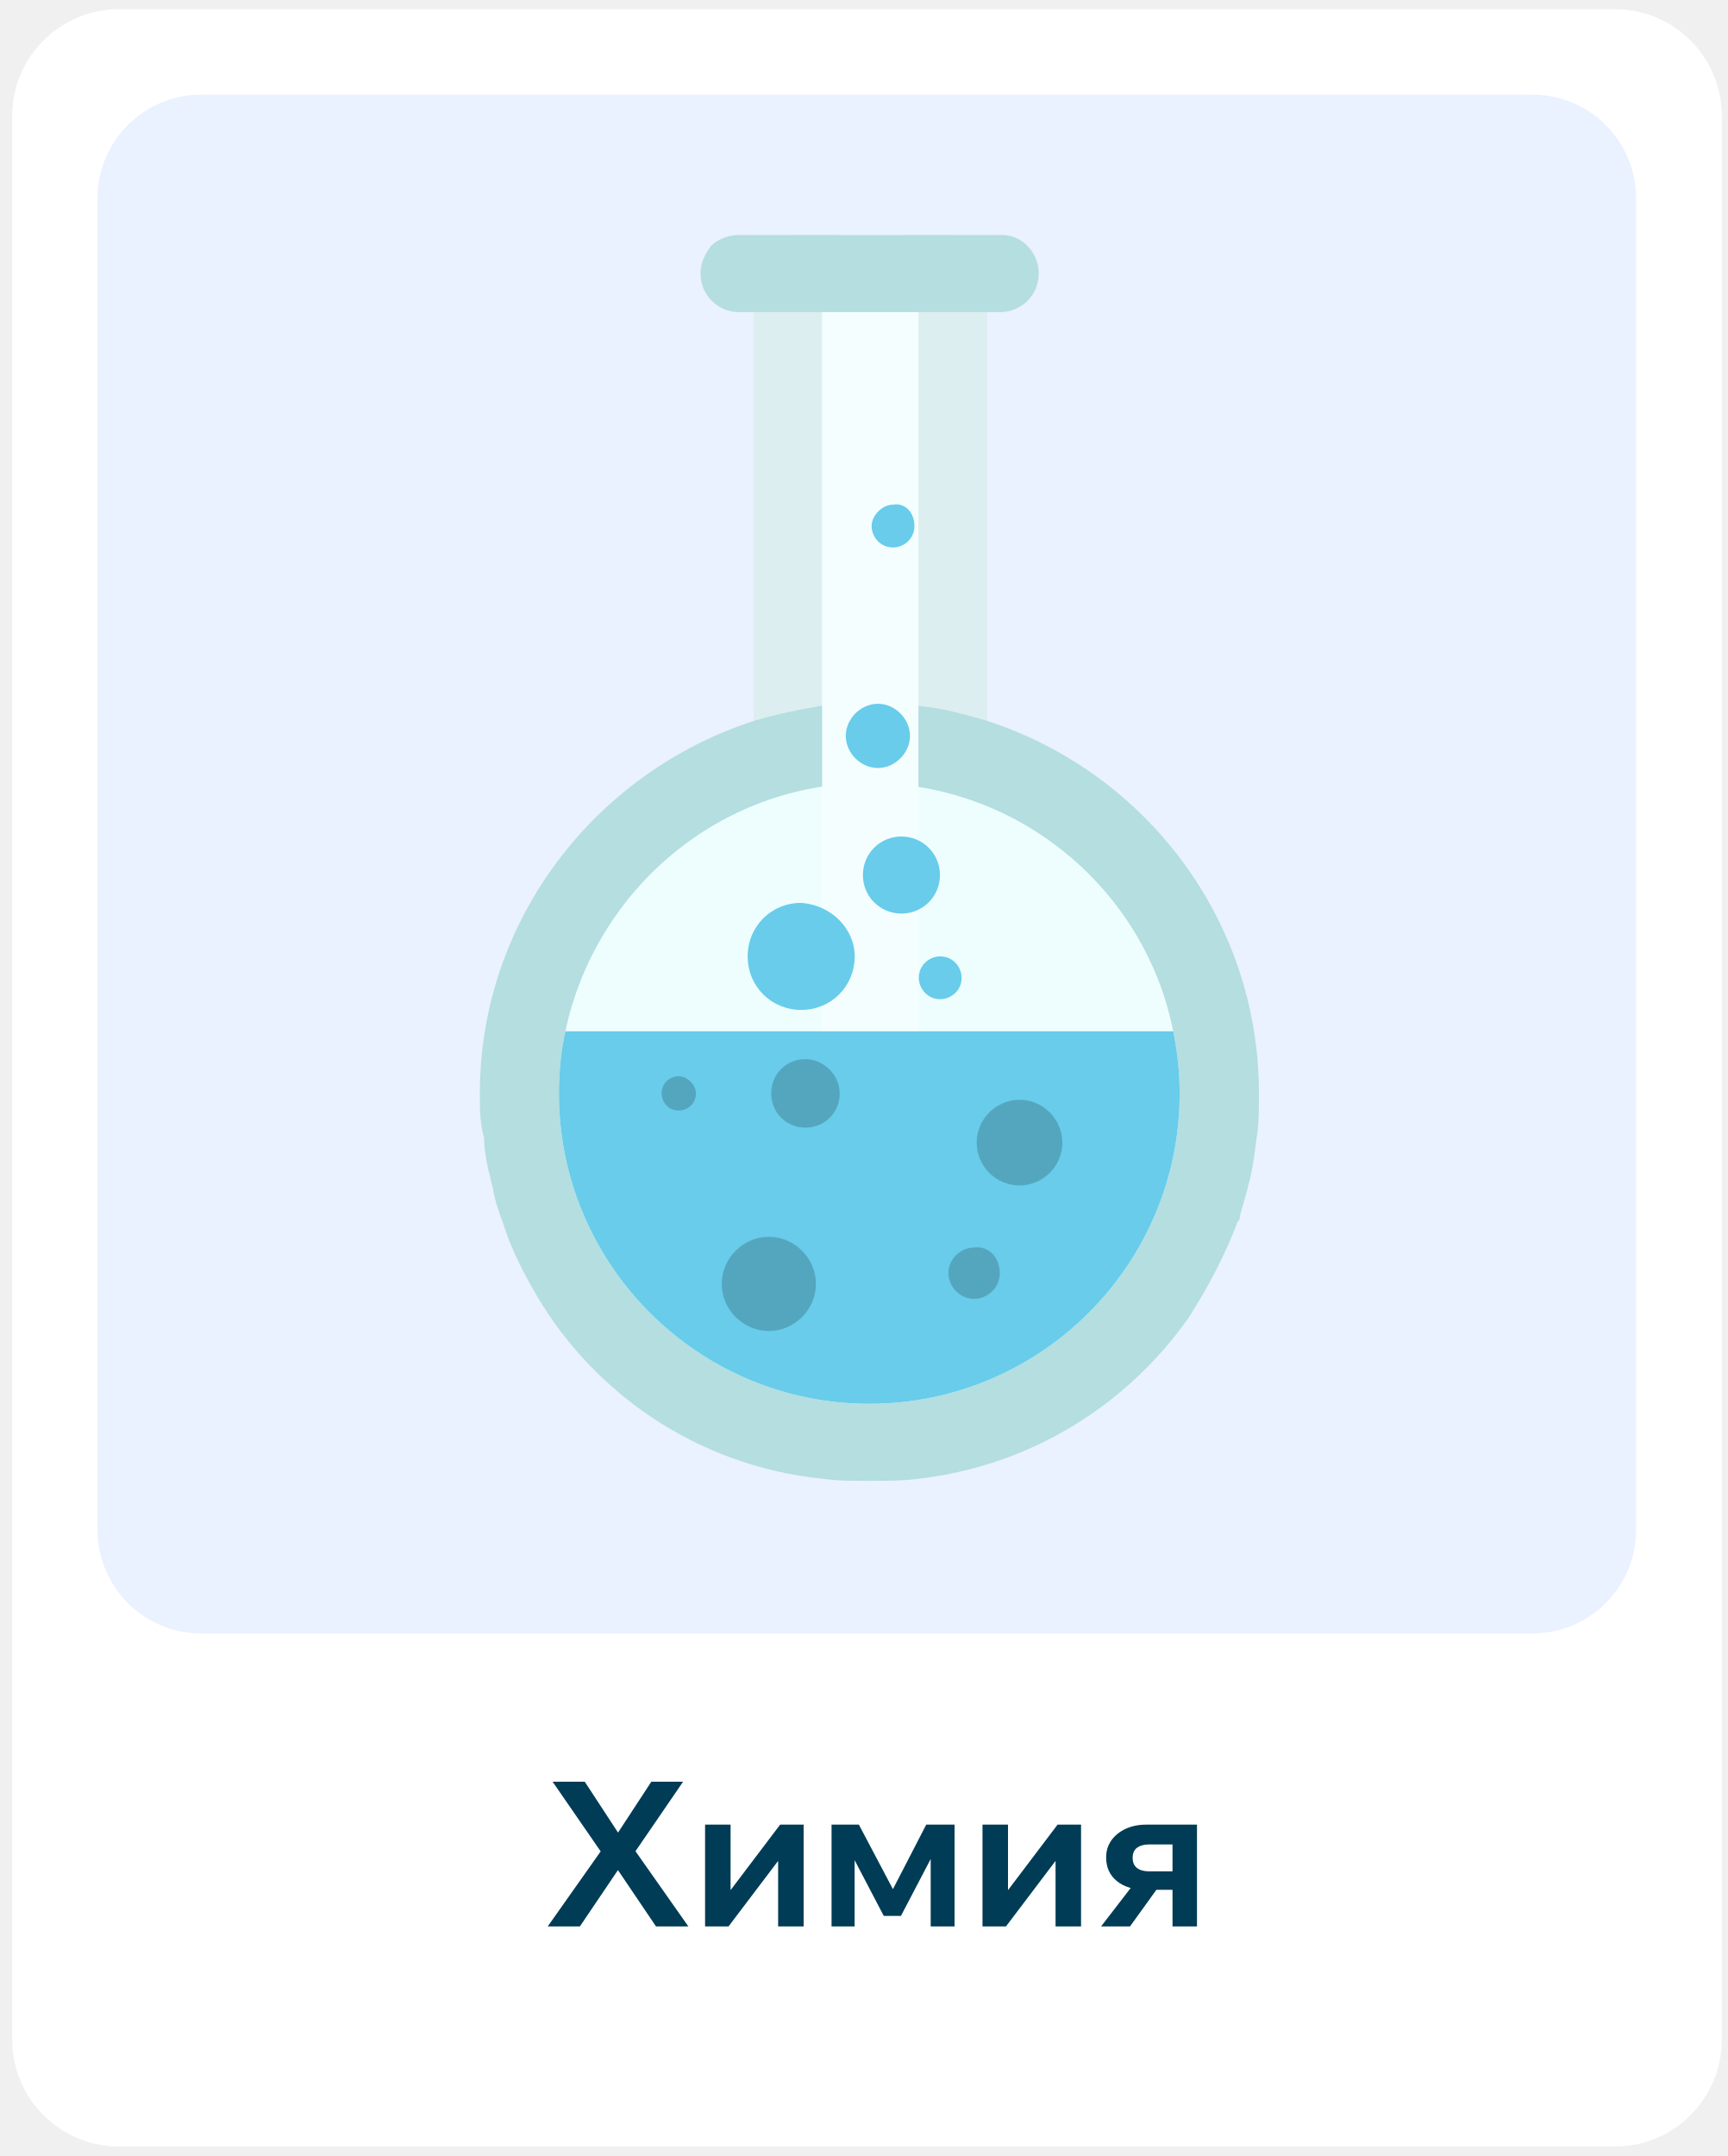
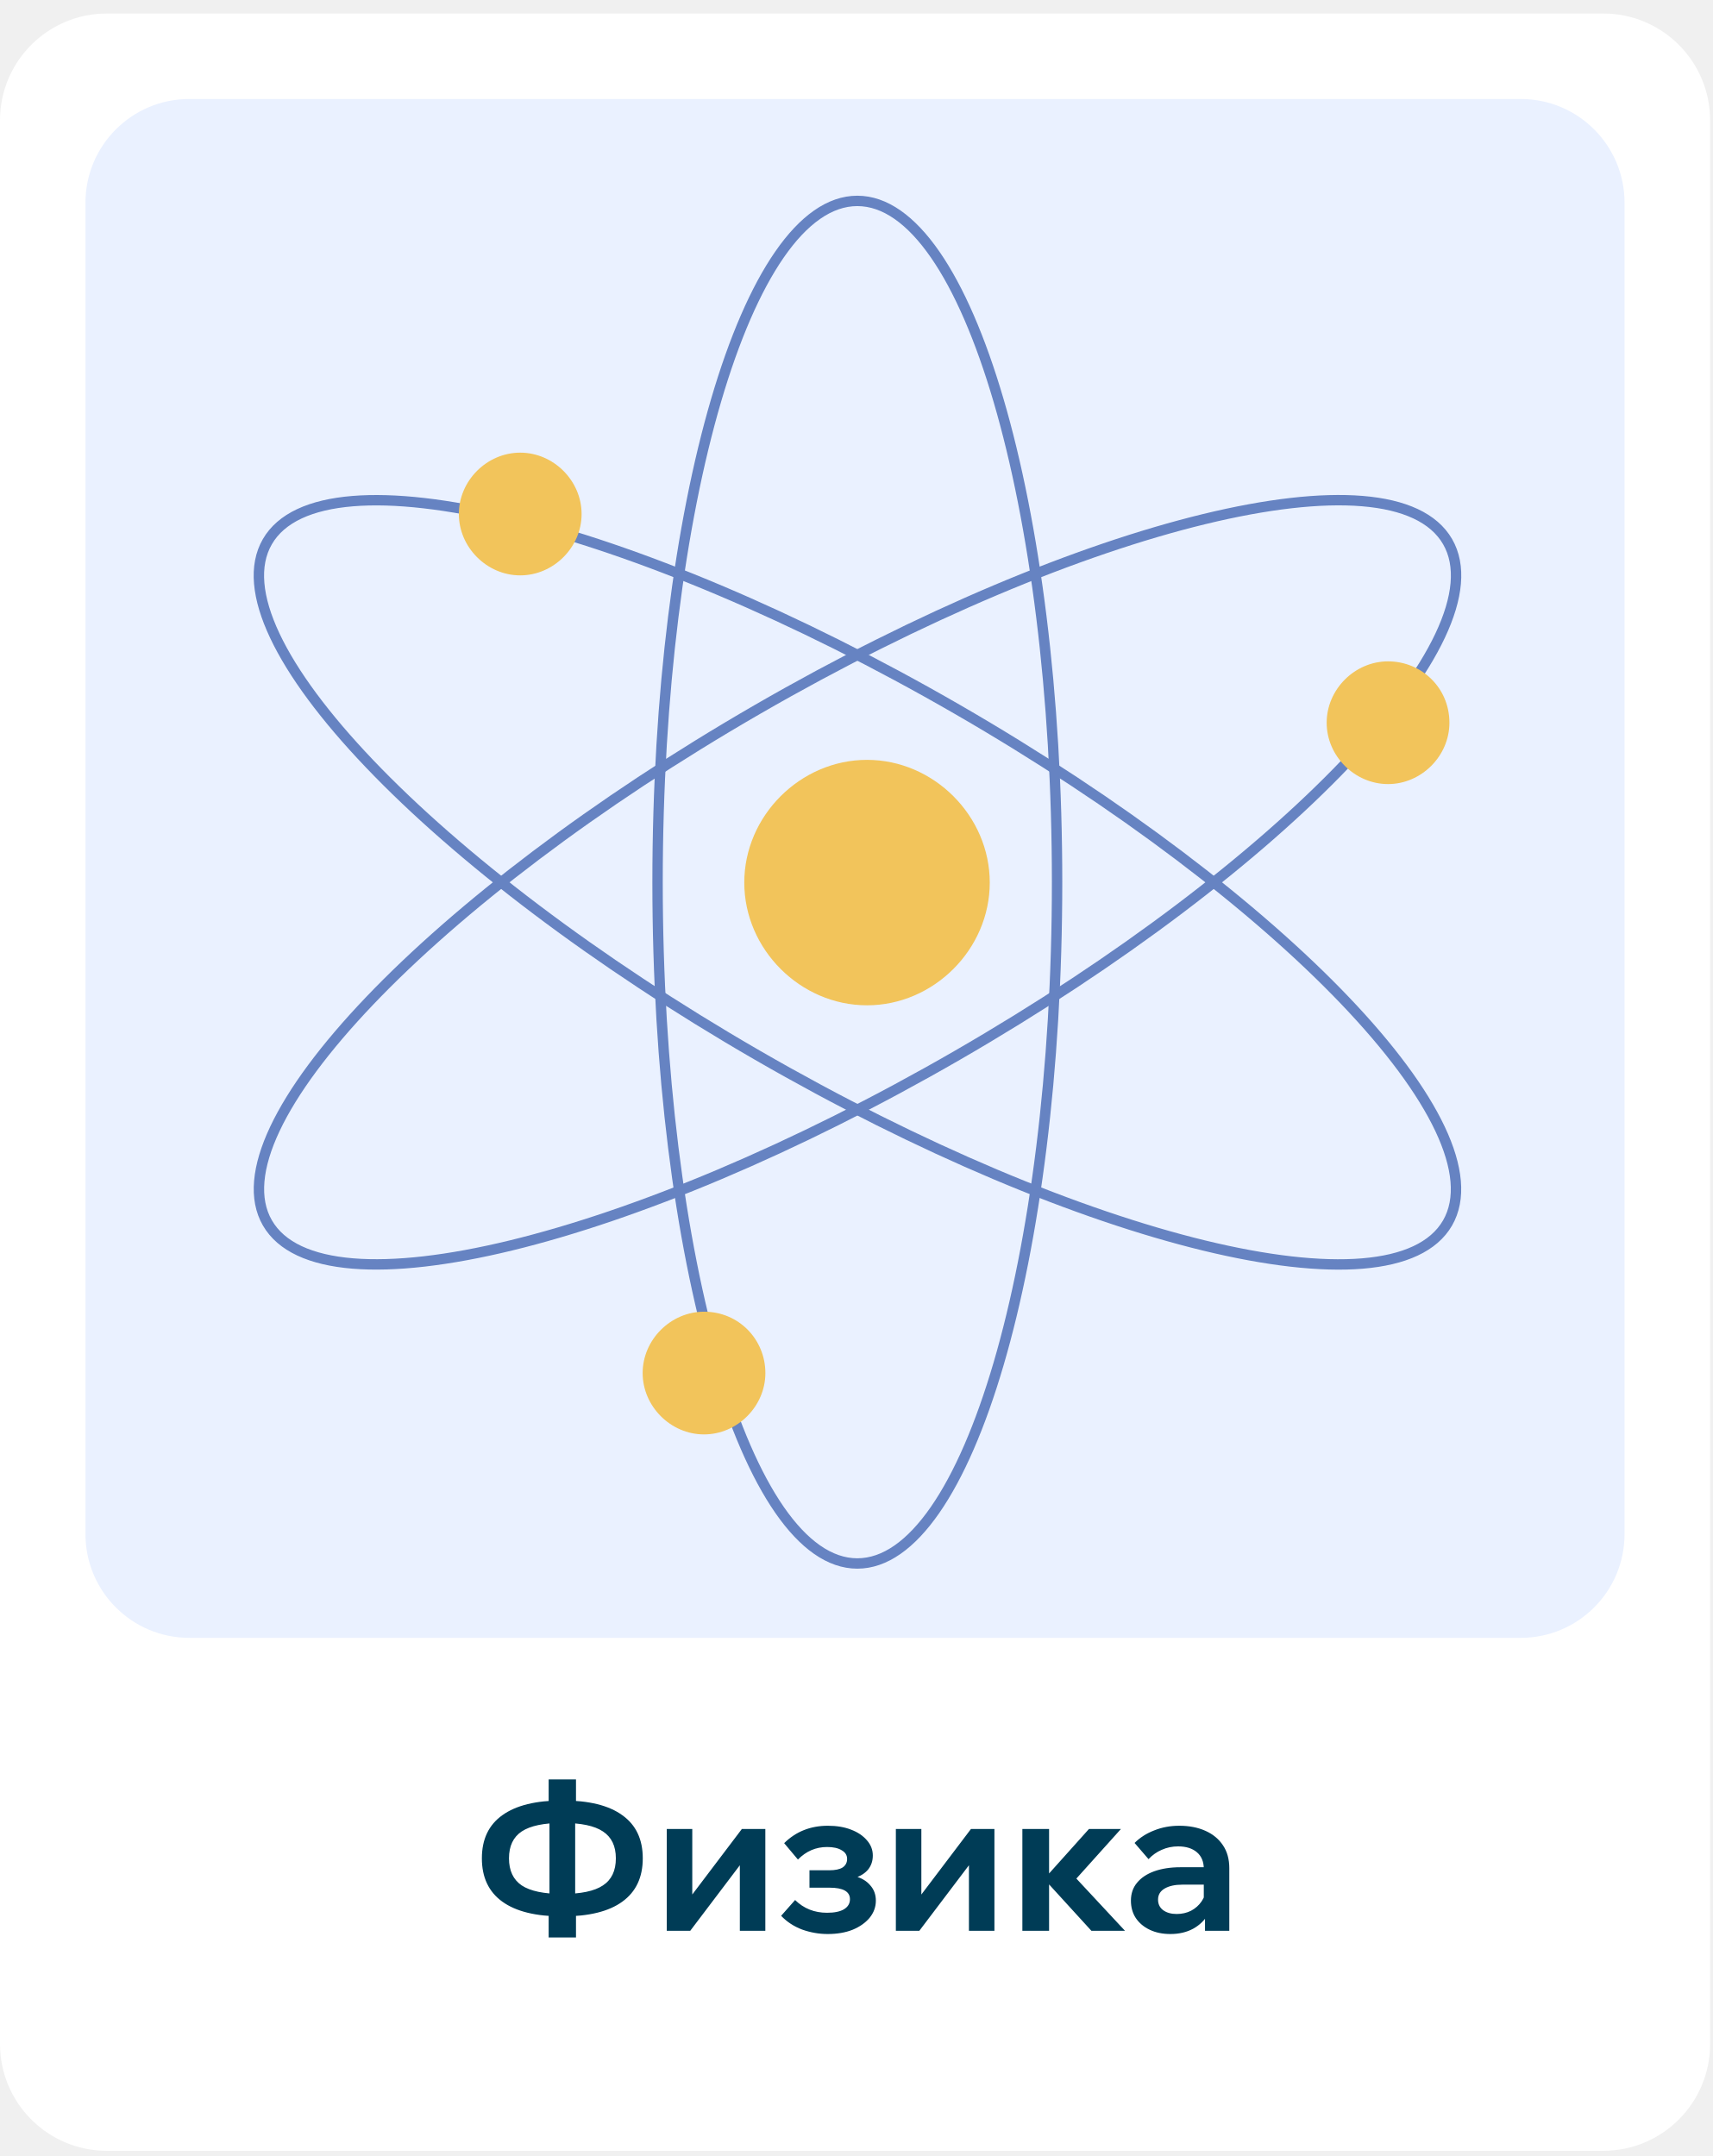
- <svg xmlns="http://www.w3.org/2000/svg" width="113" height="141" viewBox="0 0 113 141" fill="none">
-   <rect x="0.798" y="0.601" width="111.822" height="139.777" rx="6.989" fill="white" />
-   <rect x="6.377" y="6.189" width="100.639" height="100.639" rx="6.787" fill="#EAF1FF" />
-   <path d="M64.56 18.027L64.56 68.845C64.56 70.245 63.44 71.505 61.9 71.505L54.76 71.505L54.62 71.505L51.82 71.505C51.4 71.505 50.98 71.365 50.7 71.225C50.56 71.225 50.42 71.085 50.42 71.085C49.72 70.665 49.3 69.825 49.3 68.845L49.3 18.027C49.3 16.628 50.42 15.368 51.96 15.368L61.9 15.368C63.3 15.368 64.56 16.488 64.56 18.027Z" fill="#DCEEEF" />
-   <path d="M82.345 71.506C82.345 72.486 82.345 73.466 82.205 74.306C82.065 75.426 81.925 76.546 81.645 77.526C81.505 78.226 81.225 78.925 81.085 79.626C81.085 79.766 81.085 79.766 80.945 79.906C80.105 82.145 78.985 84.245 77.725 86.205C73.666 91.945 67.366 95.865 60.086 96.705C59.106 96.845 57.986 96.845 57.007 96.845L56.727 96.845C55.746 96.845 54.767 96.845 53.787 96.705C45.527 95.865 38.527 90.965 34.748 84.105C34.048 82.845 33.348 81.445 32.928 80.046C32.648 79.346 32.368 78.506 32.228 77.666C32.088 77.246 32.088 76.966 31.948 76.546C31.808 75.846 31.668 75.146 31.668 74.446C31.388 73.466 31.388 72.486 31.388 71.506C31.388 60.166 38.947 50.507 49.307 47.147C50.707 46.727 52.107 46.447 53.647 46.167L53.787 46.167C54.767 46.027 55.746 46.027 56.727 46.027L57.007 46.027C57.147 46.027 57.286 46.027 57.426 46.027C57.566 46.027 57.706 46.027 57.846 46.027C58.546 46.027 59.246 46.167 59.946 46.167L60.086 46.167C61.626 46.307 63.166 46.727 64.566 47.147C74.926 50.507 82.345 60.166 82.345 71.506Z" fill="#B4DEE0" />
-   <path d="M77.157 71.507C77.157 82.706 68.058 91.806 56.858 91.806C45.659 91.806 36.559 82.706 36.559 71.507C36.559 70.107 36.699 68.707 36.979 67.447C38.939 58.207 47.059 51.208 56.858 51.208C66.658 51.208 74.917 58.207 76.737 67.447C77.017 68.847 77.157 70.107 77.157 71.507Z" fill="#EEFEFF" />
-   <path d="M60.073 18.027L60.073 68.844C60.073 70.244 59.653 71.504 58.953 71.504L54.753 71.504C54.473 71.504 54.193 71.084 53.913 70.524C53.913 70.384 53.773 69.965 53.773 69.544C53.773 69.264 53.773 69.124 53.773 68.844L53.773 18.027C53.773 16.627 54.193 15.367 54.893 15.367L59.093 15.367C59.513 15.367 60.073 16.487 60.073 18.027Z" fill="#F4FEFF" />
-   <path d="M67.941 17.889C67.941 19.289 66.821 20.409 65.421 20.409L48.342 20.409C46.942 20.409 45.822 19.289 45.822 17.889C45.822 17.189 46.102 16.629 46.522 16.069C46.942 15.649 47.642 15.369 48.342 15.369L65.561 15.369C66.821 15.369 67.941 16.489 67.941 17.889Z" fill="#B4DEE0" />
-   <path d="M77.158 71.505C77.158 82.705 68.058 91.804 56.859 91.804C45.659 91.804 36.56 82.705 36.56 71.505C36.56 70.105 36.7 68.706 36.98 67.446L76.738 67.446C77.018 68.846 77.158 70.105 77.158 71.505Z" fill="#68CCEA" />
-   <path d="M69.485 74.727C69.485 76.266 68.225 77.526 66.685 77.526C65.145 77.526 63.885 76.266 63.885 74.727C63.885 73.187 65.145 71.927 66.685 71.927C68.225 71.927 69.485 73.187 69.485 74.727Z" fill="#54A6BF" />
-   <path d="M54.924 71.505C54.924 72.765 53.944 73.745 52.684 73.745C51.424 73.745 50.444 72.765 50.444 71.505C50.444 70.245 51.424 69.265 52.684 69.265C53.804 69.265 54.924 70.245 54.924 71.505Z" fill="#54A6BF" />
-   <path d="M45.517 71.506C45.517 72.206 44.957 72.626 44.397 72.626C43.697 72.626 43.277 72.066 43.277 71.506C43.277 70.806 43.837 70.386 44.397 70.386C44.957 70.386 45.517 70.946 45.517 71.506Z" fill="#54A6BF" />
-   <path d="M65.397 83.266C65.397 84.246 64.557 84.946 63.717 84.946C62.737 84.946 62.037 84.106 62.037 83.266C62.037 82.286 62.877 81.586 63.717 81.586C64.697 81.446 65.397 82.286 65.397 83.266Z" fill="#54A6BF" />
-   <path d="M53.369 83.966C53.369 85.646 51.969 87.046 50.289 87.046C48.609 87.046 47.209 85.646 47.209 83.966C47.209 82.286 48.609 80.886 50.289 80.886C51.969 80.886 53.369 82.286 53.369 83.966Z" fill="#54A6BF" />
-   <path d="M61.48 57.227C61.48 58.627 60.36 59.746 58.96 59.746C57.56 59.746 56.44 58.627 56.44 57.227C56.44 55.827 57.56 54.707 58.96 54.707C60.36 54.707 61.48 55.827 61.48 57.227Z" fill="#68CCEA" />
-   <path d="M55.904 62.547C55.904 64.507 54.364 66.047 52.404 66.047C50.444 66.047 48.904 64.507 48.904 62.547C48.904 60.587 50.444 59.047 52.404 59.047C54.364 59.187 55.904 60.727 55.904 62.547Z" fill="#68CCEA" />
-   <path d="M59.521 48.126C59.521 49.246 58.541 50.226 57.421 50.226C56.301 50.226 55.321 49.246 55.321 48.126C55.321 47.006 56.301 46.026 57.421 46.026C58.541 46.026 59.521 47.006 59.521 48.126Z" fill="#68CCEA" />
-   <path d="M59.811 34.404C59.811 35.244 59.111 35.804 58.411 35.804C57.571 35.804 57.011 35.104 57.011 34.404C57.011 33.705 57.711 33.005 58.411 33.005C59.251 32.864 59.811 33.565 59.811 34.404Z" fill="#68CCEA" />
-   <path d="M62.898 63.946C62.898 64.786 62.198 65.346 61.498 65.346C60.658 65.346 60.098 64.646 60.098 63.946C60.098 63.106 60.798 62.546 61.498 62.546C62.338 62.546 62.898 63.246 62.898 63.946Z" fill="#68CCEA" />
-   <path d="M37.93 125.985L35.826 125.985L39.479 120.81L39.479 121.353L36.144 116.522L38.248 116.522L40.604 120.122L40.246 120.122L42.602 116.522L44.68 116.522L41.371 121.353L41.385 120.81L45.024 125.985L42.907 125.985L40.233 122.028L40.604 122.028L37.93 125.985ZM46.118 125.985L46.118 119.328L47.786 119.328L47.786 123.762L47.693 123.735L51.028 119.328L52.564 119.328L52.564 125.985L50.896 125.985L50.896 121.551L50.989 121.578L47.653 125.985L46.118 125.985ZM54.39 125.985L54.39 119.328L56.177 119.328L58.532 123.788L58.281 123.788L60.584 119.328L62.437 119.328L62.437 125.985L60.875 125.985L60.875 119.91L61.484 120.413L58.93 125.297L57.805 125.297L55.25 120.413L55.899 119.976L55.899 125.985L54.39 125.985ZM64.264 125.985L64.264 119.328L65.932 119.328L65.932 123.762L65.84 123.735L69.175 119.328L70.71 119.328L70.71 125.985L69.042 125.985L69.042 121.551L69.135 121.578L65.8 125.985L64.264 125.985ZM76.692 125.985L76.692 119.553L77.817 120.625L75.144 120.625C74.835 120.625 74.579 120.696 74.376 120.837C74.182 120.978 74.085 121.198 74.085 121.498C74.085 121.79 74.177 122.01 74.363 122.16C74.557 122.31 74.826 122.385 75.17 122.385L77.341 122.385L77.341 123.59L74.932 123.59C74.147 123.59 73.52 123.4 73.052 123.02C72.585 122.641 72.351 122.125 72.351 121.472C72.351 121.057 72.461 120.691 72.682 120.373C72.911 120.047 73.225 119.791 73.622 119.606C74.019 119.421 74.473 119.328 74.985 119.328L78.293 119.328L78.293 125.985L76.692 125.985ZM72.02 125.985L74.244 123.1L75.991 123.1L73.913 125.985L72.02 125.985Z" fill="#003C56" />
+ <svg xmlns="http://www.w3.org/2000/svg" width="112" height="141" viewBox="0 0 112 141" fill="none">
+   <rect y="0.884" width="111.822" height="139.777" rx="6.989" fill="white" />
+   <rect x="5.588" y="6.474" width="100.639" height="100.639" rx="6.787" fill="#EAF1FF" />
+   <path d="M56.059 102.25C63.273 102.25 69.121 82.302 69.121 57.695C69.121 33.087 63.273 13.139 56.059 13.139C48.845 13.139 42.997 33.087 42.997 57.695C42.997 82.302 48.845 102.25 56.059 102.25Z" stroke="#6683C2" stroke-width="0.679" stroke-miterlimit="10" stroke-linecap="round" stroke-linejoin="round" />
+   <path d="M62.602 69.013C83.912 56.709 98.263 41.67 94.656 35.423C91.049 29.176 70.85 34.085 49.54 46.389C28.23 58.693 13.879 73.731 17.486 79.978C21.093 86.226 41.292 81.316 62.602 69.013Z" stroke="#6683C2" stroke-width="0.679" stroke-miterlimit="10" stroke-linecap="round" stroke-linejoin="round" />
+   <path d="M94.652 79.982C98.259 73.734 83.908 58.696 62.598 46.392C41.288 34.089 21.089 29.179 17.482 35.426C13.875 41.674 28.226 56.712 49.536 69.016C70.846 81.319 91.045 86.229 94.652 79.982Z" stroke="#6683C2" stroke-width="0.679" stroke-miterlimit="10" stroke-linecap="round" stroke-linejoin="round" />
+   <path d="M64.719 57.72C64.719 62.081 61.055 65.746 56.693 65.746C52.331 65.746 48.667 62.081 48.667 57.72C48.667 53.358 52.331 49.694 56.693 49.694C61.055 49.694 64.719 53.358 64.719 57.72Z" fill="#F2C45B" />
+   <path d="M38.03 33.616C38.03 35.794 36.195 37.629 34.017 37.629C31.838 37.629 30.004 35.794 30.004 33.616C30.004 31.437 31.838 29.603 34.017 29.603C36.195 29.603 38.03 31.437 38.03 33.616Z" fill="#F2C45B" />
+   <path d="M94.775 47.265C94.775 49.444 92.94 51.278 90.762 51.278C88.584 51.278 86.749 49.444 86.749 47.265C86.749 45.087 88.584 43.252 90.762 43.252C92.94 43.252 94.775 44.972 94.775 47.265Z" fill="#F2C45B" />
+   <path d="M50.047 89.796C50.047 91.975 48.213 93.809 46.034 93.809C43.856 93.809 42.022 91.975 42.022 89.796C42.022 87.618 43.856 85.783 46.034 85.783C48.328 85.783 50.047 87.618 50.047 89.796Z" fill="#F2C45B" />
+   <path d="M36.776 125.331C35.047 125.331 33.736 125.009 32.845 124.365C31.954 123.721 31.509 122.777 31.509 121.533C31.509 120.289 31.954 119.349 32.845 118.714C33.736 118.07 35.047 117.748 36.776 117.748C38.505 117.748 39.811 118.07 40.694 118.714C41.585 119.349 42.03 120.289 42.03 121.533C42.03 122.777 41.585 123.721 40.694 124.365C39.811 125.009 38.505 125.331 36.776 125.331ZM36.776 123.862C37.985 123.862 38.867 123.677 39.423 123.306C39.988 122.936 40.27 122.345 40.27 121.533C40.27 120.73 39.988 120.143 39.423 119.773C38.867 119.402 37.985 119.217 36.776 119.217C35.567 119.217 34.681 119.402 34.116 119.773C33.56 120.143 33.282 120.73 33.282 121.533C33.282 122.336 33.56 122.927 34.116 123.306C34.681 123.677 35.567 123.862 36.776 123.862ZM35.876 126.708L35.876 124.776L35.929 124.193L35.929 118.807L35.876 118.29L35.876 116.371L37.663 116.371L37.663 118.29L37.61 118.807L37.61 124.193L37.663 124.776L37.663 126.708L35.876 126.708ZM43.599 126.271L43.599 119.614L45.267 119.614L45.267 124.048L45.174 124.021L48.509 119.614L50.044 119.614L50.044 126.271L48.377 126.271L48.377 121.837L48.469 121.864L45.134 126.271L43.599 126.271ZM54.121 126.483C53.556 126.483 53 126.386 52.453 126.192C51.915 125.989 51.456 125.689 51.077 125.292L51.99 124.259C52.555 124.815 53.252 125.093 54.081 125.093C54.558 125.093 54.924 125.018 55.18 124.868C55.444 124.709 55.577 124.489 55.577 124.206C55.577 123.704 55.131 123.452 54.24 123.452L52.93 123.452L52.93 122.314L54.227 122.314C54.615 122.314 54.906 122.252 55.1 122.129C55.294 121.996 55.391 121.811 55.391 121.573C55.391 121.326 55.272 121.136 55.034 121.004C54.805 120.862 54.487 120.792 54.081 120.792C53.349 120.792 52.714 121.065 52.175 121.612L51.275 120.54C52.043 119.782 52.996 119.402 54.134 119.402C54.708 119.402 55.211 119.486 55.643 119.654C56.084 119.821 56.433 120.055 56.688 120.355C56.944 120.646 57.072 120.977 57.072 121.348C57.072 121.701 56.971 122.005 56.768 122.261C56.565 122.508 56.274 122.693 55.894 122.817L55.894 122.698C56.327 122.812 56.662 123.011 56.9 123.293C57.147 123.567 57.271 123.902 57.271 124.299C57.271 124.714 57.134 125.089 56.861 125.424C56.587 125.751 56.216 126.011 55.749 126.205C55.281 126.39 54.739 126.483 54.121 126.483ZM58.579 126.271L58.579 119.614L60.246 119.614L60.246 124.048L60.154 124.021L63.489 119.614L65.024 119.614L65.024 126.271L63.357 126.271L63.357 121.837L63.449 121.864L60.114 126.271L58.579 126.271ZM71.364 126.271L68.201 122.804L68.346 122.804L71.205 119.614L73.296 119.614L69.895 123.399L69.802 122.234L73.561 126.271L71.364 126.271ZM66.851 126.271L66.851 119.614L68.598 119.614L68.598 126.271L66.851 126.271ZM80.382 126.271L78.793 126.271L78.793 124.934L78.714 124.723L78.714 122.221C78.714 121.754 78.564 121.392 78.264 121.136C77.964 120.88 77.554 120.752 77.033 120.752C76.654 120.752 76.296 120.827 75.961 120.977C75.635 121.118 75.348 121.321 75.101 121.586L74.188 120.527C74.54 120.174 74.969 119.901 75.471 119.707C75.974 119.504 76.521 119.402 77.112 119.402C77.757 119.402 78.326 119.512 78.82 119.733C79.314 119.954 79.698 120.271 79.971 120.686C80.245 121.092 80.382 121.59 80.382 122.182L80.382 126.271ZM76.53 126.483C76.018 126.483 75.569 126.39 75.18 126.205C74.792 126.02 74.488 125.764 74.267 125.437C74.055 125.111 73.949 124.731 73.949 124.299C73.949 123.84 74.082 123.452 74.346 123.134C74.611 122.808 74.986 122.557 75.471 122.38C75.966 122.204 76.535 122.115 77.179 122.115L78.886 122.115L78.886 123.254L77.311 123.254C76.835 123.254 76.451 123.337 76.16 123.505C75.868 123.673 75.723 123.915 75.723 124.233C75.723 124.524 75.833 124.754 76.054 124.921C76.283 125.089 76.579 125.173 76.941 125.173C77.285 125.173 77.598 125.102 77.88 124.961C78.162 124.811 78.392 124.608 78.568 124.352C78.745 124.096 78.846 123.805 78.873 123.479L79.376 123.717C79.376 124.264 79.257 124.745 79.018 125.159C78.78 125.574 78.445 125.901 78.013 126.139C77.589 126.368 77.095 126.483 76.53 126.483Z" fill="#003C56" />
</svg>
